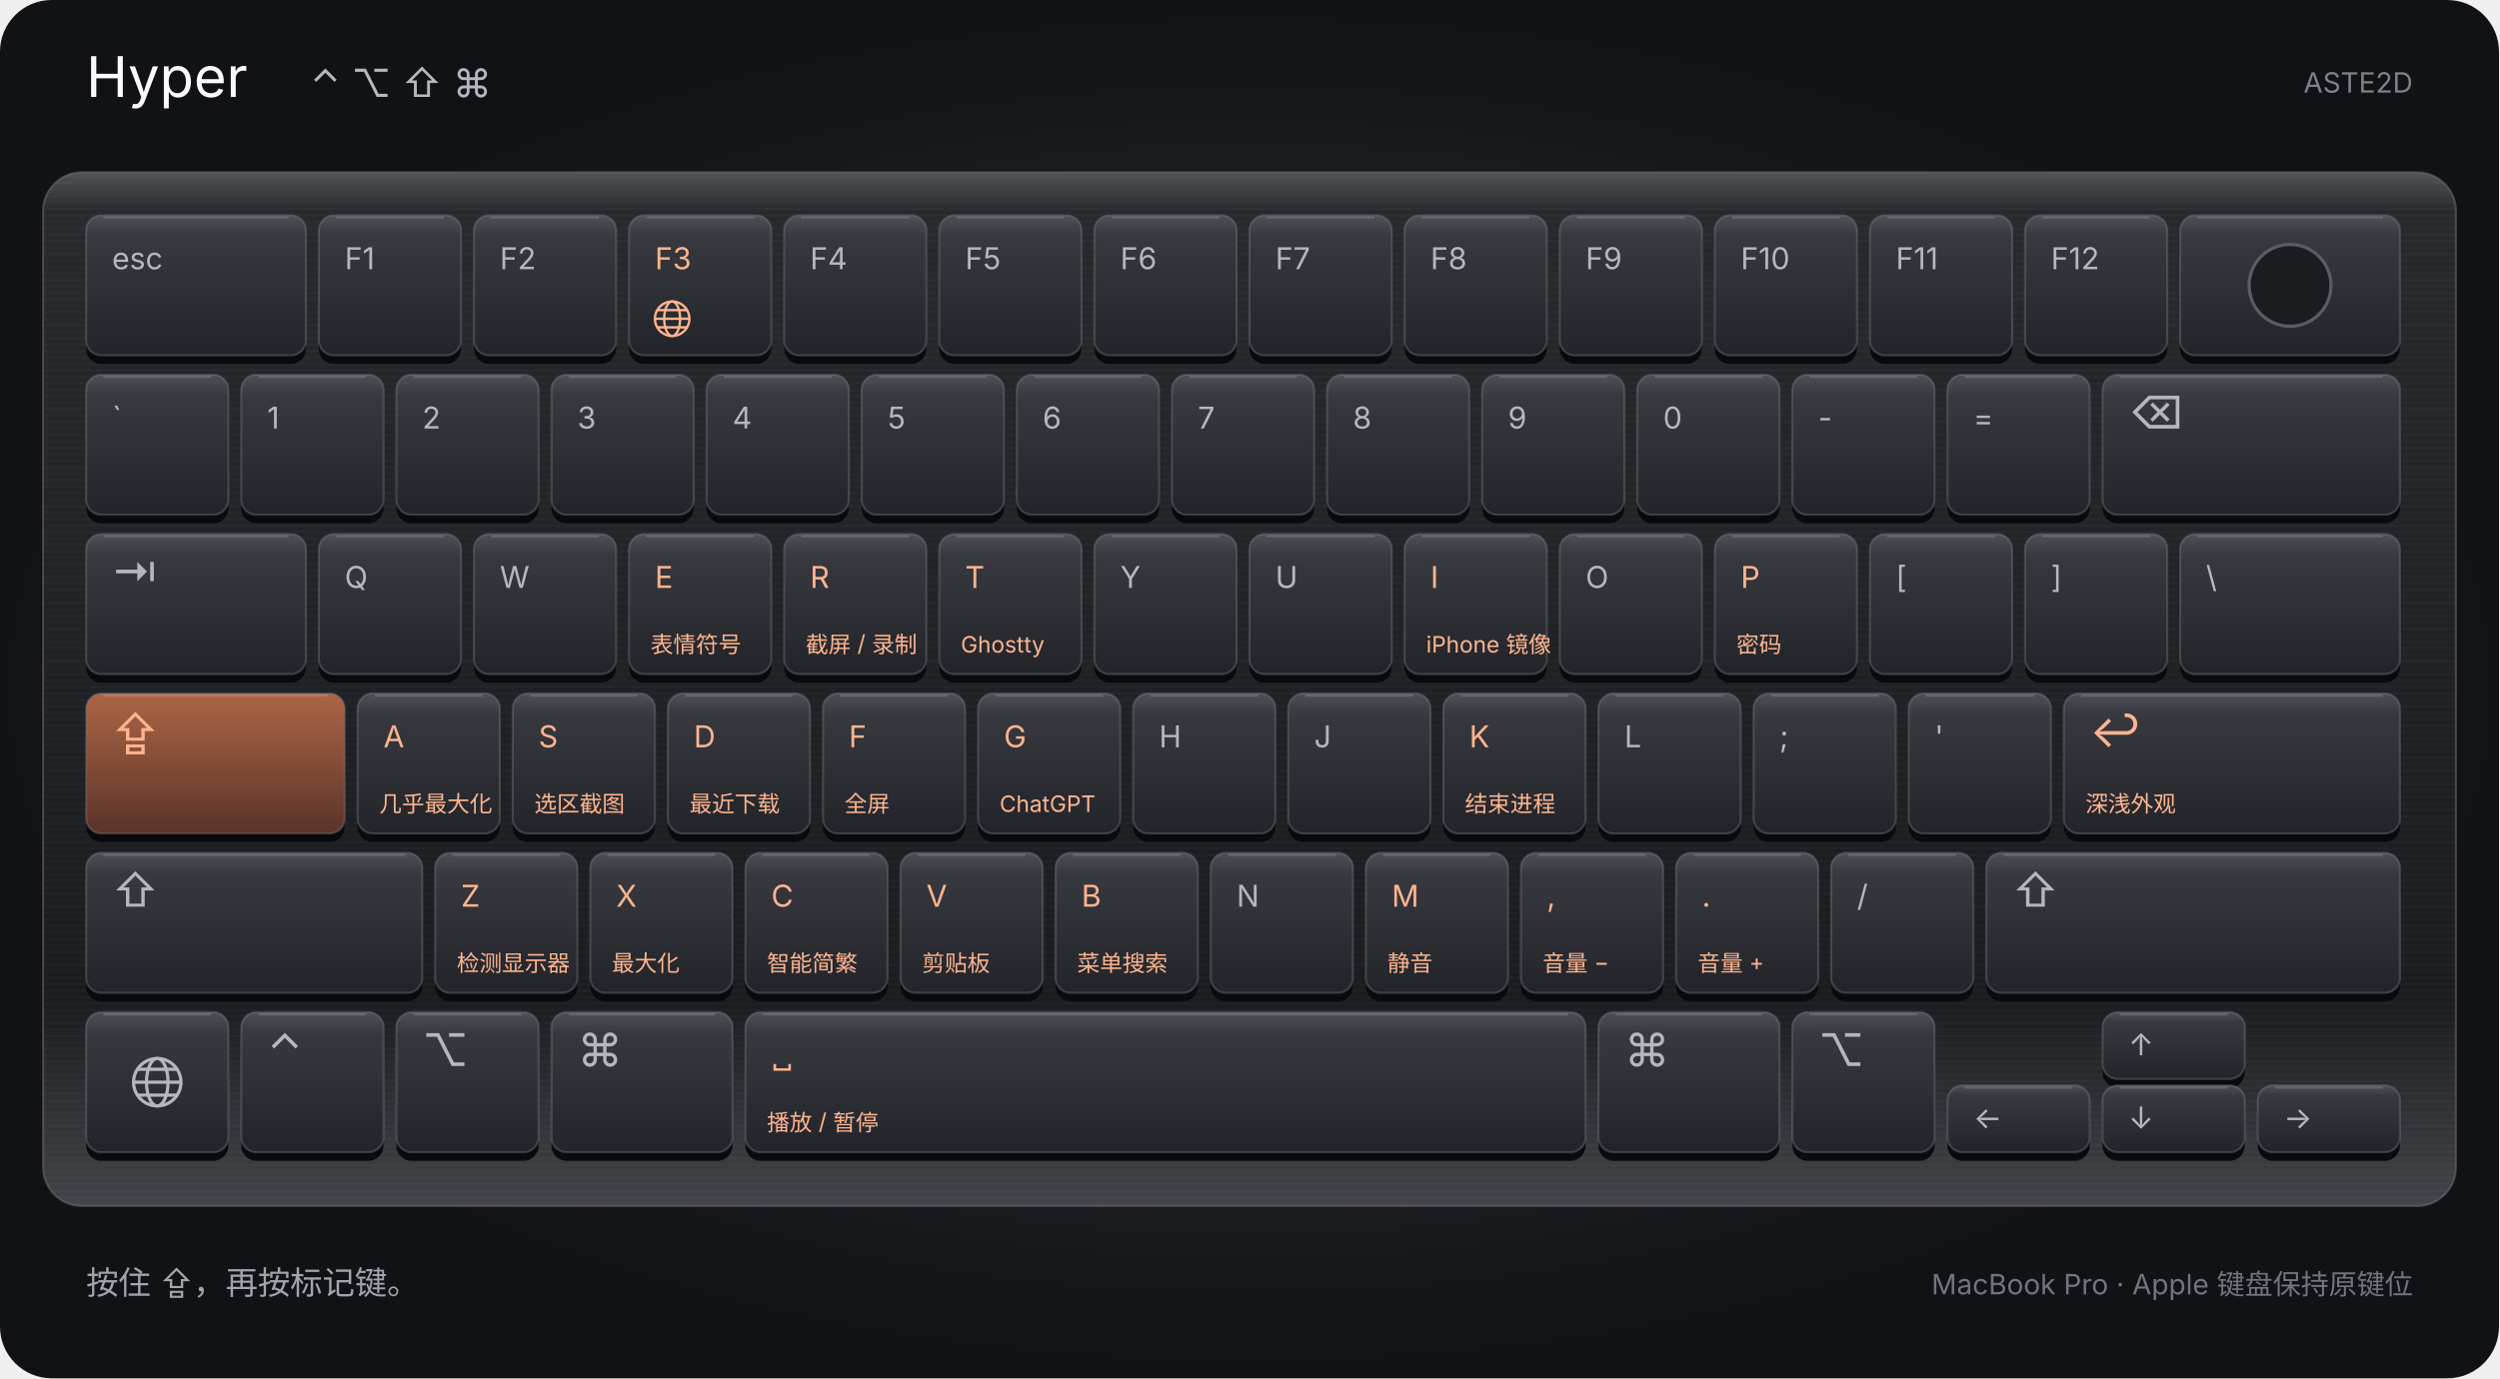
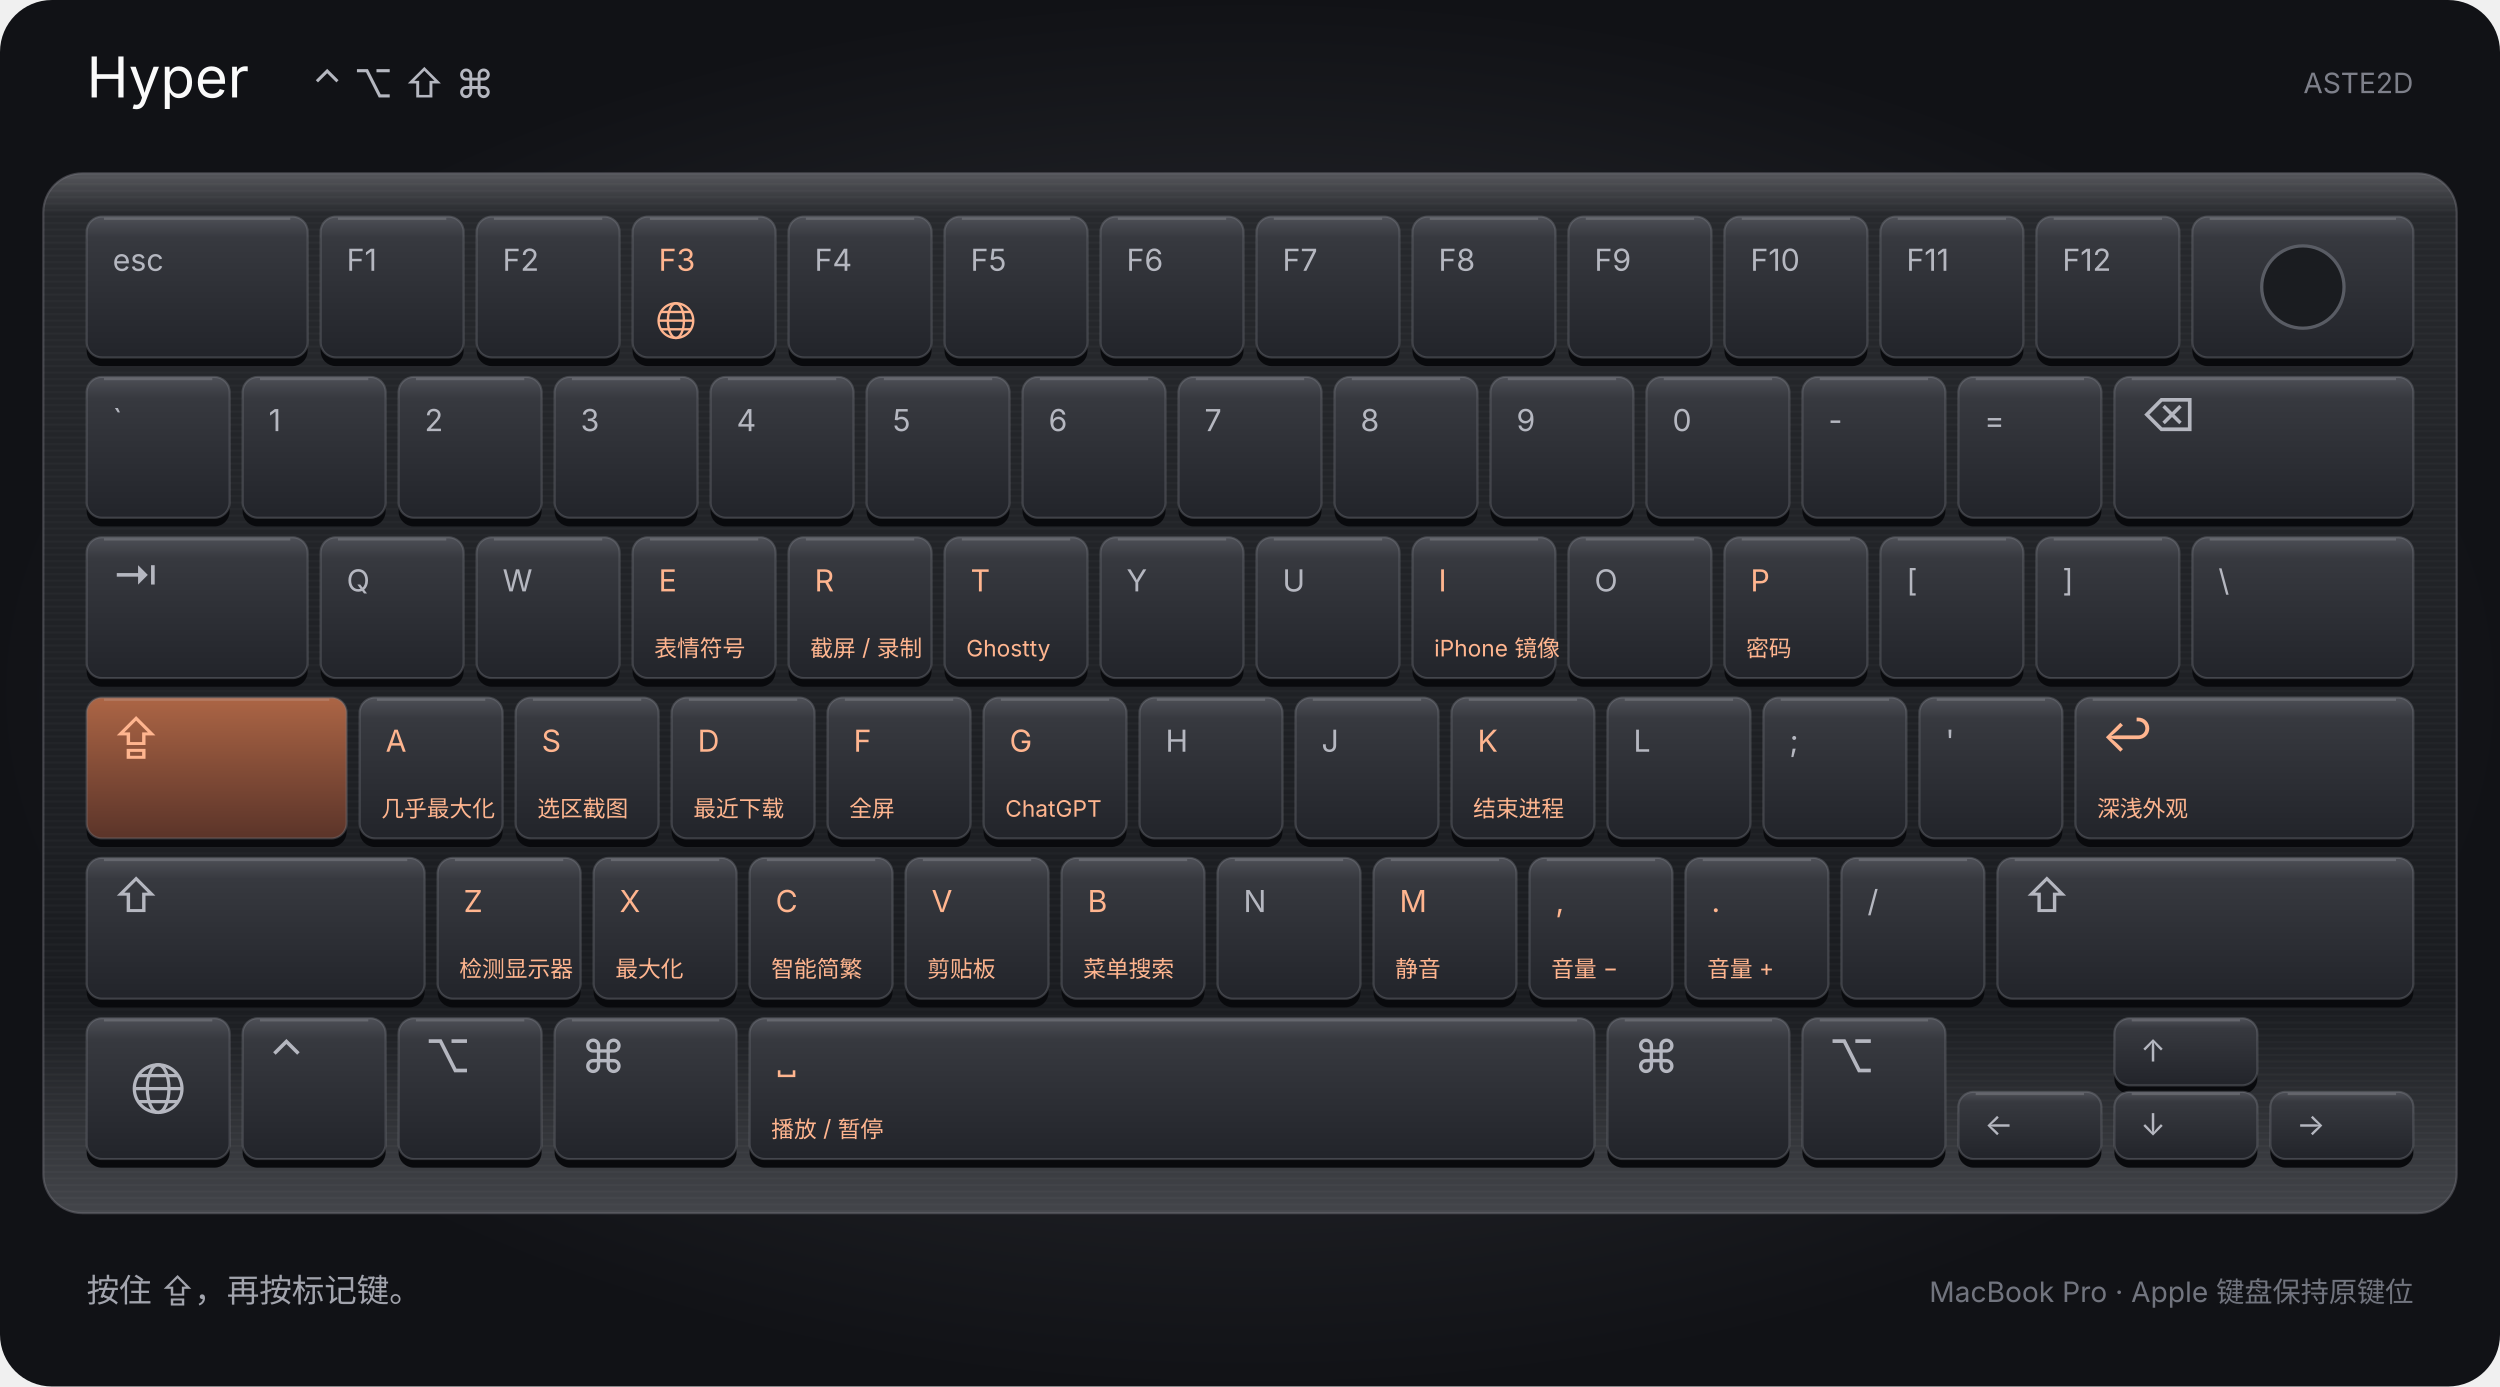
- <svg xmlns="http://www.w3.org/2000/svg" width="1160" height="640" viewBox="0 0 1160 640" role="img" aria-labelledby="title desc">
+ <svg xmlns="http://www.w3.org/2000/svg" width="1154" height="640" viewBox="0 0 1154 640" role="img" aria-labelledby="title desc">
  <defs>
    <linearGradient id="case" x2="0" y2="1">
      <stop stop-color="#55565b" />
      <stop offset=".04" stop-color="#27292d" />
      <stop offset=".8" stop-color="#1a1c20" />
      <stop offset="1" stop-color="#43454a" />
    </linearGradient>
    <linearGradient id="key" x2="0" y2="1">
      <stop stop-color="#4e5057" />
      <stop offset=".15" stop-color="#37393f" />
      <stop offset="1" stop-color="#22242a" />
    </linearGradient>
    <linearGradient id="cap" x2="0" y2="1">
      <stop stop-color="#ac6545" />
      <stop offset="1" stop-color="#5b3429" />
    </linearGradient>
    <radialGradient id="light">
      <stop stop-color="#36383e" />
      <stop offset="1" stop-color="#111216" />
    </radialGradient>
    <pattern id="grain" width="5" height="3" patternUnits="userSpaceOnUse">
      <path d="M0 1h5" stroke="#fff" stroke-opacity=".022" />
    </pattern>
  </defs>
-   <rect width="1160" height="640" rx="24" fill="url(#light)" />
+   <rect width="1154" height="640" rx="24" fill="url(#light)" />
  <text x="40" y="45" fill="#fafafa" font-family="-apple-system,BlinkMacSystemFont,Segoe UI,sans-serif" font-size="26" text-anchor="start">Hyper</text>
  <text x="144" y="45" fill="#b5b7c0" font-family="-apple-system,BlinkMacSystemFont,Segoe UI,sans-serif" font-size="18" text-anchor="start">⌃ ⌥ ⇧ ⌘</text>
-   <text x="1120" y="43" fill="#7e808a" font-family="-apple-system,BlinkMacSystemFont,Segoe UI,sans-serif" font-size="13" text-anchor="end">ASTE2D</text>
-   <rect x="20" y="80" width="1120" height="480" rx="18" fill="url(#case)" stroke="#707179" stroke-opacity=".5" />
-   <rect x="20" y="80" width="1120" height="480" rx="18" fill="url(#grain)" />
+   <text x="1114" y="43" fill="#7e808a" font-family="-apple-system,BlinkMacSystemFont,Segoe UI,sans-serif" font-size="13" text-anchor="end">ASTE2D</text>
+   <rect x="20" y="80" width="1114" height="480" rx="18" fill="url(#case)" stroke="#707179" stroke-opacity=".5" />
+   <rect x="20" y="80" width="1114" height="480" rx="18" fill="url(#grain)" />
  <g>
    <rect x="40" y="104" width="102.0" height="65" rx="7" fill="#090a0d" />
    <rect x="40" y="100" width="102.0" height="65" rx="7" fill="url(#key)" stroke="#7c7e86" stroke-opacity=".38" />
    <path d="M48 101H134.0" stroke="#e1e1e8" stroke-opacity=".18" />
    <text x="52" y="125" fill="#b5b7c0" font-family="-apple-system,BlinkMacSystemFont,Segoe UI,sans-serif" font-size="14" text-anchor="start">esc</text>
  </g>
  <g>
    <rect x="148.0" y="104" width="66" height="65" rx="7" fill="#090a0d" />
    <rect x="148.0" y="100" width="66" height="65" rx="7" fill="url(#key)" stroke="#7c7e86" stroke-opacity=".38" />
    <path d="M156.0 101H206.0" stroke="#e1e1e8" stroke-opacity=".18" />
    <text x="160.0" y="125" fill="#b5b7c0" font-family="-apple-system,BlinkMacSystemFont,Segoe UI,sans-serif" font-size="14" text-anchor="start">F1</text>
  </g>
  <g>
    <rect x="220.0" y="104" width="66" height="65" rx="7" fill="#090a0d" />
    <rect x="220.0" y="100" width="66" height="65" rx="7" fill="url(#key)" stroke="#7c7e86" stroke-opacity=".38" />
    <path d="M228.0 101H278.0" stroke="#e1e1e8" stroke-opacity=".18" />
    <text x="232.0" y="125" fill="#b5b7c0" font-family="-apple-system,BlinkMacSystemFont,Segoe UI,sans-serif" font-size="14" text-anchor="start">F2</text>
  </g>
  <g>
    <rect x="292.0" y="104" width="66" height="65" rx="7" fill="#090a0d" />
    <rect x="292.0" y="100" width="66" height="65" rx="7" fill="url(#key)" stroke="#7c7e86" stroke-opacity=".38" />
    <path d="M300.0 101H350.0" stroke="#e1e1e8" stroke-opacity=".18" />
    <text x="304.0" y="125" fill="#ffb58f" font-family="-apple-system,BlinkMacSystemFont,Segoe UI,sans-serif" font-size="14" text-anchor="start">F3</text>
    <g fill="none" stroke="#ffb58f" stroke-width="1.1">
      <circle cx="312.0" cy="148" r="8" />
      <ellipse cx="312.0" cy="148" rx="3.7" ry="8" />
      <path d="M304.0 148h16 M305.0 144h14 M305.0 152h14" />
    </g>
  </g>
  <g>
    <rect x="364.0" y="104" width="66" height="65" rx="7" fill="#090a0d" />
    <rect x="364.0" y="100" width="66" height="65" rx="7" fill="url(#key)" stroke="#7c7e86" stroke-opacity=".38" />
    <path d="M372.0 101H422.0" stroke="#e1e1e8" stroke-opacity=".18" />
    <text x="376.0" y="125" fill="#b5b7c0" font-family="-apple-system,BlinkMacSystemFont,Segoe UI,sans-serif" font-size="14" text-anchor="start">F4</text>
  </g>
  <g>
    <rect x="436.0" y="104" width="66" height="65" rx="7" fill="#090a0d" />
    <rect x="436.0" y="100" width="66" height="65" rx="7" fill="url(#key)" stroke="#7c7e86" stroke-opacity=".38" />
    <path d="M444.0 101H494.0" stroke="#e1e1e8" stroke-opacity=".18" />
    <text x="448.0" y="125" fill="#b5b7c0" font-family="-apple-system,BlinkMacSystemFont,Segoe UI,sans-serif" font-size="14" text-anchor="start">F5</text>
  </g>
  <g>
    <rect x="508.0" y="104" width="66" height="65" rx="7" fill="#090a0d" />
    <rect x="508.0" y="100" width="66" height="65" rx="7" fill="url(#key)" stroke="#7c7e86" stroke-opacity=".38" />
    <path d="M516.0 101H566.0" stroke="#e1e1e8" stroke-opacity=".18" />
    <text x="520.0" y="125" fill="#b5b7c0" font-family="-apple-system,BlinkMacSystemFont,Segoe UI,sans-serif" font-size="14" text-anchor="start">F6</text>
  </g>
  <g>
    <rect x="580.0" y="104" width="66" height="65" rx="7" fill="#090a0d" />
    <rect x="580.0" y="100" width="66" height="65" rx="7" fill="url(#key)" stroke="#7c7e86" stroke-opacity=".38" />
    <path d="M588.0 101H638.0" stroke="#e1e1e8" stroke-opacity=".18" />
    <text x="592.0" y="125" fill="#b5b7c0" font-family="-apple-system,BlinkMacSystemFont,Segoe UI,sans-serif" font-size="14" text-anchor="start">F7</text>
  </g>
  <g>
    <rect x="652.0" y="104" width="66" height="65" rx="7" fill="#090a0d" />
    <rect x="652.0" y="100" width="66" height="65" rx="7" fill="url(#key)" stroke="#7c7e86" stroke-opacity=".38" />
    <path d="M660.0 101H710.0" stroke="#e1e1e8" stroke-opacity=".18" />
    <text x="664.0" y="125" fill="#b5b7c0" font-family="-apple-system,BlinkMacSystemFont,Segoe UI,sans-serif" font-size="14" text-anchor="start">F8</text>
  </g>
  <g>
    <rect x="724.0" y="104" width="66" height="65" rx="7" fill="#090a0d" />
    <rect x="724.0" y="100" width="66" height="65" rx="7" fill="url(#key)" stroke="#7c7e86" stroke-opacity=".38" />
    <path d="M732.0 101H782.0" stroke="#e1e1e8" stroke-opacity=".18" />
    <text x="736.0" y="125" fill="#b5b7c0" font-family="-apple-system,BlinkMacSystemFont,Segoe UI,sans-serif" font-size="14" text-anchor="start">F9</text>
  </g>
  <g>
    <rect x="796.0" y="104" width="66" height="65" rx="7" fill="#090a0d" />
    <rect x="796.0" y="100" width="66" height="65" rx="7" fill="url(#key)" stroke="#7c7e86" stroke-opacity=".38" />
    <path d="M804.0 101H854.0" stroke="#e1e1e8" stroke-opacity=".18" />
    <text x="808.0" y="125" fill="#b5b7c0" font-family="-apple-system,BlinkMacSystemFont,Segoe UI,sans-serif" font-size="14" text-anchor="start">F10</text>
  </g>
  <g>
    <rect x="868.0" y="104" width="66" height="65" rx="7" fill="#090a0d" />
    <rect x="868.0" y="100" width="66" height="65" rx="7" fill="url(#key)" stroke="#7c7e86" stroke-opacity=".38" />
    <path d="M876.0 101H926.0" stroke="#e1e1e8" stroke-opacity=".18" />
    <text x="880.0" y="125" fill="#b5b7c0" font-family="-apple-system,BlinkMacSystemFont,Segoe UI,sans-serif" font-size="14" text-anchor="start">F11</text>
  </g>
  <g>
    <rect x="940.0" y="104" width="66" height="65" rx="7" fill="#090a0d" />
    <rect x="940.0" y="100" width="66" height="65" rx="7" fill="url(#key)" stroke="#7c7e86" stroke-opacity=".38" />
    <path d="M948.0 101H998.0" stroke="#e1e1e8" stroke-opacity=".18" />
    <text x="952.0" y="125" fill="#b5b7c0" font-family="-apple-system,BlinkMacSystemFont,Segoe UI,sans-serif" font-size="14" text-anchor="start">F12</text>
  </g>
  <g>
    <rect x="1012.0" y="104" width="102.0" height="65" rx="7" fill="#090a0d" />
    <rect x="1012.0" y="100" width="102.0" height="65" rx="7" fill="url(#key)" stroke="#7c7e86" stroke-opacity=".38" />
    <path d="M1020.0 101H1106.0" stroke="#e1e1e8" stroke-opacity=".18" />
    <circle cx="1063.0" cy="132.5" r="19" fill="#1a1c20" stroke="#595c64" stroke-width="1.5" />
  </g>
  <g>
    <rect x="40" y="178" width="66" height="65" rx="7" fill="#090a0d" />
    <rect x="40" y="174" width="66" height="65" rx="7" fill="url(#key)" stroke="#7c7e86" stroke-opacity=".38" />
    <path d="M48 175H98" stroke="#e1e1e8" stroke-opacity=".18" />
    <text x="52" y="199" fill="#b5b7c0" font-family="-apple-system,BlinkMacSystemFont,Segoe UI,sans-serif" font-size="14" text-anchor="start">`</text>
  </g>
  <g>
    <rect x="112" y="178" width="66" height="65" rx="7" fill="#090a0d" />
    <rect x="112" y="174" width="66" height="65" rx="7" fill="url(#key)" stroke="#7c7e86" stroke-opacity=".38" />
    <path d="M120 175H170" stroke="#e1e1e8" stroke-opacity=".18" />
    <text x="124" y="199" fill="#b5b7c0" font-family="-apple-system,BlinkMacSystemFont,Segoe UI,sans-serif" font-size="14" text-anchor="start">1</text>
  </g>
  <g>
    <rect x="184" y="178" width="66" height="65" rx="7" fill="#090a0d" />
    <rect x="184" y="174" width="66" height="65" rx="7" fill="url(#key)" stroke="#7c7e86" stroke-opacity=".38" />
    <path d="M192 175H242" stroke="#e1e1e8" stroke-opacity=".18" />
    <text x="196" y="199" fill="#b5b7c0" font-family="-apple-system,BlinkMacSystemFont,Segoe UI,sans-serif" font-size="14" text-anchor="start">2</text>
  </g>
  <g>
    <rect x="256" y="178" width="66" height="65" rx="7" fill="#090a0d" />
    <rect x="256" y="174" width="66" height="65" rx="7" fill="url(#key)" stroke="#7c7e86" stroke-opacity=".38" />
    <path d="M264 175H314" stroke="#e1e1e8" stroke-opacity=".18" />
    <text x="268" y="199" fill="#b5b7c0" font-family="-apple-system,BlinkMacSystemFont,Segoe UI,sans-serif" font-size="14" text-anchor="start">3</text>
  </g>
  <g>
    <rect x="328" y="178" width="66" height="65" rx="7" fill="#090a0d" />
    <rect x="328" y="174" width="66" height="65" rx="7" fill="url(#key)" stroke="#7c7e86" stroke-opacity=".38" />
    <path d="M336 175H386" stroke="#e1e1e8" stroke-opacity=".18" />
    <text x="340" y="199" fill="#b5b7c0" font-family="-apple-system,BlinkMacSystemFont,Segoe UI,sans-serif" font-size="14" text-anchor="start">4</text>
  </g>
  <g>
    <rect x="400" y="178" width="66" height="65" rx="7" fill="#090a0d" />
    <rect x="400" y="174" width="66" height="65" rx="7" fill="url(#key)" stroke="#7c7e86" stroke-opacity=".38" />
    <path d="M408 175H458" stroke="#e1e1e8" stroke-opacity=".18" />
    <text x="412" y="199" fill="#b5b7c0" font-family="-apple-system,BlinkMacSystemFont,Segoe UI,sans-serif" font-size="14" text-anchor="start">5</text>
  </g>
  <g>
    <rect x="472" y="178" width="66" height="65" rx="7" fill="#090a0d" />
    <rect x="472" y="174" width="66" height="65" rx="7" fill="url(#key)" stroke="#7c7e86" stroke-opacity=".38" />
    <path d="M480 175H530" stroke="#e1e1e8" stroke-opacity=".18" />
    <text x="484" y="199" fill="#b5b7c0" font-family="-apple-system,BlinkMacSystemFont,Segoe UI,sans-serif" font-size="14" text-anchor="start">6</text>
  </g>
  <g>
    <rect x="544" y="178" width="66" height="65" rx="7" fill="#090a0d" />
    <rect x="544" y="174" width="66" height="65" rx="7" fill="url(#key)" stroke="#7c7e86" stroke-opacity=".38" />
    <path d="M552 175H602" stroke="#e1e1e8" stroke-opacity=".18" />
    <text x="556" y="199" fill="#b5b7c0" font-family="-apple-system,BlinkMacSystemFont,Segoe UI,sans-serif" font-size="14" text-anchor="start">7</text>
  </g>
  <g>
    <rect x="616" y="178" width="66" height="65" rx="7" fill="#090a0d" />
    <rect x="616" y="174" width="66" height="65" rx="7" fill="url(#key)" stroke="#7c7e86" stroke-opacity=".38" />
    <path d="M624 175H674" stroke="#e1e1e8" stroke-opacity=".18" />
    <text x="628" y="199" fill="#b5b7c0" font-family="-apple-system,BlinkMacSystemFont,Segoe UI,sans-serif" font-size="14" text-anchor="start">8</text>
  </g>
  <g>
    <rect x="688" y="178" width="66" height="65" rx="7" fill="#090a0d" />
    <rect x="688" y="174" width="66" height="65" rx="7" fill="url(#key)" stroke="#7c7e86" stroke-opacity=".38" />
    <path d="M696 175H746" stroke="#e1e1e8" stroke-opacity=".18" />
    <text x="700" y="199" fill="#b5b7c0" font-family="-apple-system,BlinkMacSystemFont,Segoe UI,sans-serif" font-size="14" text-anchor="start">9</text>
  </g>
  <g>
    <rect x="760" y="178" width="66" height="65" rx="7" fill="#090a0d" />
    <rect x="760" y="174" width="66" height="65" rx="7" fill="url(#key)" stroke="#7c7e86" stroke-opacity=".38" />
    <path d="M768 175H818" stroke="#e1e1e8" stroke-opacity=".18" />
    <text x="772" y="199" fill="#b5b7c0" font-family="-apple-system,BlinkMacSystemFont,Segoe UI,sans-serif" font-size="14" text-anchor="start">0</text>
  </g>
  <g>
    <rect x="832" y="178" width="66" height="65" rx="7" fill="#090a0d" />
    <rect x="832" y="174" width="66" height="65" rx="7" fill="url(#key)" stroke="#7c7e86" stroke-opacity=".38" />
    <path d="M840 175H890" stroke="#e1e1e8" stroke-opacity=".18" />
    <text x="844" y="199" fill="#b5b7c0" font-family="-apple-system,BlinkMacSystemFont,Segoe UI,sans-serif" font-size="14" text-anchor="start">-</text>
  </g>
  <g>
    <rect x="904" y="178" width="66" height="65" rx="7" fill="#090a0d" />
    <rect x="904" y="174" width="66" height="65" rx="7" fill="url(#key)" stroke="#7c7e86" stroke-opacity=".38" />
    <path d="M912 175H962" stroke="#e1e1e8" stroke-opacity=".18" />
    <text x="916" y="199" fill="#b5b7c0" font-family="-apple-system,BlinkMacSystemFont,Segoe UI,sans-serif" font-size="14" text-anchor="start">=</text>
  </g>
  <g>
    <rect x="976" y="178" width="138" height="65" rx="7" fill="#090a0d" />
    <rect x="976" y="174" width="138" height="65" rx="7" fill="url(#key)" stroke="#7c7e86" stroke-opacity=".38" />
    <path d="M984 175H1106" stroke="#e1e1e8" stroke-opacity=".18" />
    <text x="988" y="199" fill="#b5b7c0" font-family="-apple-system,BlinkMacSystemFont,Segoe UI,sans-serif" font-size="21" text-anchor="start">⌫</text>
  </g>
  <g>
    <rect x="40" y="252" width="102.0" height="65" rx="7" fill="#090a0d" />
    <rect x="40" y="248" width="102.0" height="65" rx="7" fill="url(#key)" stroke="#7c7e86" stroke-opacity=".38" />
    <path d="M48 249H134.0" stroke="#e1e1e8" stroke-opacity=".18" />
    <text x="52" y="273" fill="#b5b7c0" font-family="-apple-system,BlinkMacSystemFont,Segoe UI,sans-serif" font-size="21" text-anchor="start">⇥</text>
  </g>
  <g>
    <rect x="148.0" y="252" width="66" height="65" rx="7" fill="#090a0d" />
    <rect x="148.0" y="248" width="66" height="65" rx="7" fill="url(#key)" stroke="#7c7e86" stroke-opacity=".38" />
    <path d="M156.0 249H206.0" stroke="#e1e1e8" stroke-opacity=".18" />
    <text x="160.0" y="273" fill="#b5b7c0" font-family="-apple-system,BlinkMacSystemFont,Segoe UI,sans-serif" font-size="14" text-anchor="start">Q</text>
  </g>
  <g>
    <rect x="220.0" y="252" width="66" height="65" rx="7" fill="#090a0d" />
    <rect x="220.0" y="248" width="66" height="65" rx="7" fill="url(#key)" stroke="#7c7e86" stroke-opacity=".38" />
    <path d="M228.0 249H278.0" stroke="#e1e1e8" stroke-opacity=".18" />
    <text x="232.0" y="273" fill="#b5b7c0" font-family="-apple-system,BlinkMacSystemFont,Segoe UI,sans-serif" font-size="14" text-anchor="start">W</text>
  </g>
  <g>
    <rect x="292.0" y="252" width="66" height="65" rx="7" fill="#090a0d" />
    <rect x="292.0" y="248" width="66" height="65" rx="7" fill="url(#key)" stroke="#7c7e86" stroke-opacity=".38" />
    <path d="M300.0 249H350.0" stroke="#e1e1e8" stroke-opacity=".18" />
    <text x="304.0" y="273" fill="#ffb58f" font-family="-apple-system,BlinkMacSystemFont,Segoe UI,sans-serif" font-size="14" text-anchor="start">E</text>
    <text x="302.0" y="303" fill="#ffb58f" font-family="-apple-system,BlinkMacSystemFont,Segoe UI,sans-serif" font-size="10.5" text-anchor="start">表情符号</text>
  </g>
  <g>
    <rect x="364.0" y="252" width="66" height="65" rx="7" fill="#090a0d" />
    <rect x="364.0" y="248" width="66" height="65" rx="7" fill="url(#key)" stroke="#7c7e86" stroke-opacity=".38" />
    <path d="M372.0 249H422.0" stroke="#e1e1e8" stroke-opacity=".18" />
    <text x="376.0" y="273" fill="#ffb58f" font-family="-apple-system,BlinkMacSystemFont,Segoe UI,sans-serif" font-size="14" text-anchor="start">R</text>
    <text x="374.0" y="303" fill="#ffb58f" font-family="-apple-system,BlinkMacSystemFont,Segoe UI,sans-serif" font-size="10.5" text-anchor="start">截屏 / 录制</text>
  </g>
  <g>
    <rect x="436.0" y="252" width="66" height="65" rx="7" fill="#090a0d" />
    <rect x="436.0" y="248" width="66" height="65" rx="7" fill="url(#key)" stroke="#7c7e86" stroke-opacity=".38" />
    <path d="M444.0 249H494.0" stroke="#e1e1e8" stroke-opacity=".18" />
    <text x="448.0" y="273" fill="#ffb58f" font-family="-apple-system,BlinkMacSystemFont,Segoe UI,sans-serif" font-size="14" text-anchor="start">T</text>
    <text x="446.0" y="303" fill="#ffb58f" font-family="-apple-system,BlinkMacSystemFont,Segoe UI,sans-serif" font-size="10.5" text-anchor="start">Ghostty</text>
  </g>
  <g>
    <rect x="508.0" y="252" width="66" height="65" rx="7" fill="#090a0d" />
    <rect x="508.0" y="248" width="66" height="65" rx="7" fill="url(#key)" stroke="#7c7e86" stroke-opacity=".38" />
    <path d="M516.0 249H566.0" stroke="#e1e1e8" stroke-opacity=".18" />
    <text x="520.0" y="273" fill="#b5b7c0" font-family="-apple-system,BlinkMacSystemFont,Segoe UI,sans-serif" font-size="14" text-anchor="start">Y</text>
  </g>
  <g>
    <rect x="580.0" y="252" width="66" height="65" rx="7" fill="#090a0d" />
    <rect x="580.0" y="248" width="66" height="65" rx="7" fill="url(#key)" stroke="#7c7e86" stroke-opacity=".38" />
    <path d="M588.0 249H638.0" stroke="#e1e1e8" stroke-opacity=".18" />
    <text x="592.0" y="273" fill="#b5b7c0" font-family="-apple-system,BlinkMacSystemFont,Segoe UI,sans-serif" font-size="14" text-anchor="start">U</text>
  </g>
  <g>
    <rect x="652.0" y="252" width="66" height="65" rx="7" fill="#090a0d" />
    <rect x="652.0" y="248" width="66" height="65" rx="7" fill="url(#key)" stroke="#7c7e86" stroke-opacity=".38" />
    <path d="M660.0 249H710.0" stroke="#e1e1e8" stroke-opacity=".18" />
    <text x="664.0" y="273" fill="#ffb58f" font-family="-apple-system,BlinkMacSystemFont,Segoe UI,sans-serif" font-size="14" text-anchor="start">I</text>
    <text x="662.0" y="303" fill="#ffb58f" font-family="-apple-system,BlinkMacSystemFont,Segoe UI,sans-serif" font-size="10.5" text-anchor="start">iPhone 镜像</text>
  </g>
  <g>
    <rect x="724.0" y="252" width="66" height="65" rx="7" fill="#090a0d" />
    <rect x="724.0" y="248" width="66" height="65" rx="7" fill="url(#key)" stroke="#7c7e86" stroke-opacity=".38" />
    <path d="M732.0 249H782.0" stroke="#e1e1e8" stroke-opacity=".18" />
    <text x="736.0" y="273" fill="#b5b7c0" font-family="-apple-system,BlinkMacSystemFont,Segoe UI,sans-serif" font-size="14" text-anchor="start">O</text>
  </g>
  <g>
    <rect x="796.0" y="252" width="66" height="65" rx="7" fill="#090a0d" />
    <rect x="796.0" y="248" width="66" height="65" rx="7" fill="url(#key)" stroke="#7c7e86" stroke-opacity=".38" />
    <path d="M804.0 249H854.0" stroke="#e1e1e8" stroke-opacity=".18" />
    <text x="808.0" y="273" fill="#ffb58f" font-family="-apple-system,BlinkMacSystemFont,Segoe UI,sans-serif" font-size="14" text-anchor="start">P</text>
    <text x="806.0" y="303" fill="#ffb58f" font-family="-apple-system,BlinkMacSystemFont,Segoe UI,sans-serif" font-size="10.5" text-anchor="start">密码</text>
  </g>
  <g>
    <rect x="868.0" y="252" width="66" height="65" rx="7" fill="#090a0d" />
    <rect x="868.0" y="248" width="66" height="65" rx="7" fill="url(#key)" stroke="#7c7e86" stroke-opacity=".38" />
    <path d="M876.0 249H926.0" stroke="#e1e1e8" stroke-opacity=".18" />
    <text x="880.0" y="273" fill="#b5b7c0" font-family="-apple-system,BlinkMacSystemFont,Segoe UI,sans-serif" font-size="14" text-anchor="start">[</text>
  </g>
  <g>
    <rect x="940.0" y="252" width="66" height="65" rx="7" fill="#090a0d" />
    <rect x="940.0" y="248" width="66" height="65" rx="7" fill="url(#key)" stroke="#7c7e86" stroke-opacity=".38" />
    <path d="M948.0 249H998.0" stroke="#e1e1e8" stroke-opacity=".18" />
    <text x="952.0" y="273" fill="#b5b7c0" font-family="-apple-system,BlinkMacSystemFont,Segoe UI,sans-serif" font-size="14" text-anchor="start">]</text>
  </g>
  <g>
    <rect x="1012.0" y="252" width="102.0" height="65" rx="7" fill="#090a0d" />
    <rect x="1012.0" y="248" width="102.0" height="65" rx="7" fill="url(#key)" stroke="#7c7e86" stroke-opacity=".38" />
    <path d="M1020.0 249H1106.0" stroke="#e1e1e8" stroke-opacity=".18" />
    <text x="1024.0" y="273" fill="#b5b7c0" font-family="-apple-system,BlinkMacSystemFont,Segoe UI,sans-serif" font-size="14" text-anchor="start">\</text>
  </g>
  <g>
    <rect x="40" y="326" width="120.0" height="65" rx="7" fill="#090a0d" />
    <rect x="40" y="322" width="120.0" height="65" rx="7" fill="url(#cap)" stroke="#7c7e86" stroke-opacity=".38" />
    <path d="M48 323H152.0" stroke="#e1e1e8" stroke-opacity=".18" />
    <text x="52" y="347" fill="#ffb58f" font-family="-apple-system,BlinkMacSystemFont,Segoe UI,sans-serif" font-size="21" text-anchor="start">⇪</text>
  </g>
  <g>
    <rect x="166.0" y="326" width="66" height="65" rx="7" fill="#090a0d" />
    <rect x="166.0" y="322" width="66" height="65" rx="7" fill="url(#key)" stroke="#7c7e86" stroke-opacity=".38" />
    <path d="M174.0 323H224.0" stroke="#e1e1e8" stroke-opacity=".18" />
    <text x="178.0" y="347" fill="#ffb58f" font-family="-apple-system,BlinkMacSystemFont,Segoe UI,sans-serif" font-size="14" text-anchor="start">A</text>
    <text x="176.0" y="377" fill="#ffb58f" font-family="-apple-system,BlinkMacSystemFont,Segoe UI,sans-serif" font-size="10.5" text-anchor="start">几乎最大化</text>
  </g>
  <g>
    <rect x="238.0" y="326" width="66" height="65" rx="7" fill="#090a0d" />
    <rect x="238.0" y="322" width="66" height="65" rx="7" fill="url(#key)" stroke="#7c7e86" stroke-opacity=".38" />
    <path d="M246.0 323H296.0" stroke="#e1e1e8" stroke-opacity=".18" />
    <text x="250.0" y="347" fill="#ffb58f" font-family="-apple-system,BlinkMacSystemFont,Segoe UI,sans-serif" font-size="14" text-anchor="start">S</text>
    <text x="248.0" y="377" fill="#ffb58f" font-family="-apple-system,BlinkMacSystemFont,Segoe UI,sans-serif" font-size="10.5" text-anchor="start">选区截图</text>
  </g>
  <g>
    <rect x="310.0" y="326" width="66" height="65" rx="7" fill="#090a0d" />
    <rect x="310.0" y="322" width="66" height="65" rx="7" fill="url(#key)" stroke="#7c7e86" stroke-opacity=".38" />
    <path d="M318.0 323H368.0" stroke="#e1e1e8" stroke-opacity=".18" />
    <text x="322.0" y="347" fill="#ffb58f" font-family="-apple-system,BlinkMacSystemFont,Segoe UI,sans-serif" font-size="14" text-anchor="start">D</text>
    <text x="320.0" y="377" fill="#ffb58f" font-family="-apple-system,BlinkMacSystemFont,Segoe UI,sans-serif" font-size="10.5" text-anchor="start">最近下载</text>
  </g>
  <g>
    <rect x="382.0" y="326" width="66" height="65" rx="7" fill="#090a0d" />
    <rect x="382.0" y="322" width="66" height="65" rx="7" fill="url(#key)" stroke="#7c7e86" stroke-opacity=".38" />
    <path d="M390.0 323H440.0" stroke="#e1e1e8" stroke-opacity=".18" />
    <text x="394.0" y="347" fill="#ffb58f" font-family="-apple-system,BlinkMacSystemFont,Segoe UI,sans-serif" font-size="14" text-anchor="start">F</text>
    <text x="392.0" y="377" fill="#ffb58f" font-family="-apple-system,BlinkMacSystemFont,Segoe UI,sans-serif" font-size="10.5" text-anchor="start">全屏</text>
  </g>
  <g>
    <rect x="454.0" y="326" width="66" height="65" rx="7" fill="#090a0d" />
    <rect x="454.0" y="322" width="66" height="65" rx="7" fill="url(#key)" stroke="#7c7e86" stroke-opacity=".38" />
    <path d="M462.0 323H512.0" stroke="#e1e1e8" stroke-opacity=".18" />
    <text x="466.0" y="347" fill="#ffb58f" font-family="-apple-system,BlinkMacSystemFont,Segoe UI,sans-serif" font-size="14" text-anchor="start">G</text>
    <text x="464.0" y="377" fill="#ffb58f" font-family="-apple-system,BlinkMacSystemFont,Segoe UI,sans-serif" font-size="10.5" text-anchor="start">ChatGPT</text>
  </g>
  <g>
    <rect x="526.0" y="326" width="66" height="65" rx="7" fill="#090a0d" />
    <rect x="526.0" y="322" width="66" height="65" rx="7" fill="url(#key)" stroke="#7c7e86" stroke-opacity=".38" />
    <path d="M534.0 323H584.0" stroke="#e1e1e8" stroke-opacity=".18" />
    <text x="538.0" y="347" fill="#b5b7c0" font-family="-apple-system,BlinkMacSystemFont,Segoe UI,sans-serif" font-size="14" text-anchor="start">H</text>
  </g>
  <g>
    <rect x="598.0" y="326" width="66" height="65" rx="7" fill="#090a0d" />
    <rect x="598.0" y="322" width="66" height="65" rx="7" fill="url(#key)" stroke="#7c7e86" stroke-opacity=".38" />
    <path d="M606.0 323H656.0" stroke="#e1e1e8" stroke-opacity=".18" />
    <text x="610.0" y="347" fill="#b5b7c0" font-family="-apple-system,BlinkMacSystemFont,Segoe UI,sans-serif" font-size="14" text-anchor="start">J</text>
  </g>
  <g>
    <rect x="670.0" y="326" width="66" height="65" rx="7" fill="#090a0d" />
    <rect x="670.0" y="322" width="66" height="65" rx="7" fill="url(#key)" stroke="#7c7e86" stroke-opacity=".38" />
    <path d="M678.0 323H728.0" stroke="#e1e1e8" stroke-opacity=".18" />
    <text x="682.0" y="347" fill="#ffb58f" font-family="-apple-system,BlinkMacSystemFont,Segoe UI,sans-serif" font-size="14" text-anchor="start">K</text>
    <text x="680.0" y="377" fill="#ffb58f" font-family="-apple-system,BlinkMacSystemFont,Segoe UI,sans-serif" font-size="10.5" text-anchor="start">结束进程</text>
  </g>
  <g>
    <rect x="742.0" y="326" width="66" height="65" rx="7" fill="#090a0d" />
    <rect x="742.0" y="322" width="66" height="65" rx="7" fill="url(#key)" stroke="#7c7e86" stroke-opacity=".38" />
    <path d="M750.0 323H800.0" stroke="#e1e1e8" stroke-opacity=".18" />
    <text x="754.0" y="347" fill="#b5b7c0" font-family="-apple-system,BlinkMacSystemFont,Segoe UI,sans-serif" font-size="14" text-anchor="start">L</text>
  </g>
  <g>
    <rect x="814.0" y="326" width="66" height="65" rx="7" fill="#090a0d" />
    <rect x="814.0" y="322" width="66" height="65" rx="7" fill="url(#key)" stroke="#7c7e86" stroke-opacity=".38" />
    <path d="M822.0 323H872.0" stroke="#e1e1e8" stroke-opacity=".18" />
    <text x="826.0" y="347" fill="#b5b7c0" font-family="-apple-system,BlinkMacSystemFont,Segoe UI,sans-serif" font-size="14" text-anchor="start">;</text>
  </g>
  <g>
    <rect x="886.0" y="326" width="66" height="65" rx="7" fill="#090a0d" />
    <rect x="886.0" y="322" width="66" height="65" rx="7" fill="url(#key)" stroke="#7c7e86" stroke-opacity=".38" />
    <path d="M894.0 323H944.0" stroke="#e1e1e8" stroke-opacity=".18" />
    <text x="898.0" y="347" fill="#b5b7c0" font-family="-apple-system,BlinkMacSystemFont,Segoe UI,sans-serif" font-size="14" text-anchor="start">'</text>
  </g>
  <g>
    <rect x="958.0" y="326" width="156.0" height="65" rx="7" fill="#090a0d" />
    <rect x="958.0" y="322" width="156.0" height="65" rx="7" fill="url(#key)" stroke="#7c7e86" stroke-opacity=".38" />
    <path d="M966.0 323H1106.0" stroke="#e1e1e8" stroke-opacity=".18" />
    <text x="970.0" y="347" fill="#ffb58f" font-family="-apple-system,BlinkMacSystemFont,Segoe UI,sans-serif" font-size="21" text-anchor="start">↩</text>
    <text x="968.0" y="377" fill="#ffb58f" font-family="-apple-system,BlinkMacSystemFont,Segoe UI,sans-serif" font-size="10.5" text-anchor="start">深浅外观</text>
  </g>
  <g>
    <rect x="40" y="400" width="156.0" height="65" rx="7" fill="#090a0d" />
    <rect x="40" y="396" width="156.0" height="65" rx="7" fill="url(#key)" stroke="#7c7e86" stroke-opacity=".38" />
    <path d="M48 397H188.0" stroke="#e1e1e8" stroke-opacity=".18" />
    <text x="52" y="421" fill="#b5b7c0" font-family="-apple-system,BlinkMacSystemFont,Segoe UI,sans-serif" font-size="21" text-anchor="start">⇧</text>
  </g>
  <g>
    <rect x="202.0" y="400" width="66" height="65" rx="7" fill="#090a0d" />
    <rect x="202.0" y="396" width="66" height="65" rx="7" fill="url(#key)" stroke="#7c7e86" stroke-opacity=".38" />
    <path d="M210.0 397H260.0" stroke="#e1e1e8" stroke-opacity=".18" />
    <text x="214.0" y="421" fill="#ffb58f" font-family="-apple-system,BlinkMacSystemFont,Segoe UI,sans-serif" font-size="14" text-anchor="start">Z</text>
    <text x="212.0" y="451" fill="#ffb58f" font-family="-apple-system,BlinkMacSystemFont,Segoe UI,sans-serif" font-size="10.5" text-anchor="start">检测显示器</text>
  </g>
  <g>
    <rect x="274.0" y="400" width="66" height="65" rx="7" fill="#090a0d" />
    <rect x="274.0" y="396" width="66" height="65" rx="7" fill="url(#key)" stroke="#7c7e86" stroke-opacity=".38" />
    <path d="M282.0 397H332.0" stroke="#e1e1e8" stroke-opacity=".18" />
    <text x="286.0" y="421" fill="#ffb58f" font-family="-apple-system,BlinkMacSystemFont,Segoe UI,sans-serif" font-size="14" text-anchor="start">X</text>
    <text x="284.0" y="451" fill="#ffb58f" font-family="-apple-system,BlinkMacSystemFont,Segoe UI,sans-serif" font-size="10.5" text-anchor="start">最大化</text>
  </g>
  <g>
    <rect x="346.0" y="400" width="66" height="65" rx="7" fill="#090a0d" />
    <rect x="346.0" y="396" width="66" height="65" rx="7" fill="url(#key)" stroke="#7c7e86" stroke-opacity=".38" />
    <path d="M354.0 397H404.0" stroke="#e1e1e8" stroke-opacity=".18" />
    <text x="358.0" y="421" fill="#ffb58f" font-family="-apple-system,BlinkMacSystemFont,Segoe UI,sans-serif" font-size="14" text-anchor="start">C</text>
    <text x="356.0" y="451" fill="#ffb58f" font-family="-apple-system,BlinkMacSystemFont,Segoe UI,sans-serif" font-size="10.5" text-anchor="start">智能简繁</text>
  </g>
  <g>
    <rect x="418.0" y="400" width="66" height="65" rx="7" fill="#090a0d" />
    <rect x="418.0" y="396" width="66" height="65" rx="7" fill="url(#key)" stroke="#7c7e86" stroke-opacity=".38" />
    <path d="M426.0 397H476.0" stroke="#e1e1e8" stroke-opacity=".18" />
    <text x="430.0" y="421" fill="#ffb58f" font-family="-apple-system,BlinkMacSystemFont,Segoe UI,sans-serif" font-size="14" text-anchor="start">V</text>
    <text x="428.0" y="451" fill="#ffb58f" font-family="-apple-system,BlinkMacSystemFont,Segoe UI,sans-serif" font-size="10.5" text-anchor="start">剪贴板</text>
  </g>
  <g>
    <rect x="490.0" y="400" width="66" height="65" rx="7" fill="#090a0d" />
    <rect x="490.0" y="396" width="66" height="65" rx="7" fill="url(#key)" stroke="#7c7e86" stroke-opacity=".38" />
    <path d="M498.0 397H548.0" stroke="#e1e1e8" stroke-opacity=".18" />
    <text x="502.0" y="421" fill="#ffb58f" font-family="-apple-system,BlinkMacSystemFont,Segoe UI,sans-serif" font-size="14" text-anchor="start">B</text>
    <text x="500.0" y="451" fill="#ffb58f" font-family="-apple-system,BlinkMacSystemFont,Segoe UI,sans-serif" font-size="10.5" text-anchor="start">菜单搜索</text>
  </g>
  <g>
    <rect x="562.0" y="400" width="66" height="65" rx="7" fill="#090a0d" />
    <rect x="562.0" y="396" width="66" height="65" rx="7" fill="url(#key)" stroke="#7c7e86" stroke-opacity=".38" />
    <path d="M570.0 397H620.0" stroke="#e1e1e8" stroke-opacity=".18" />
    <text x="574.0" y="421" fill="#b5b7c0" font-family="-apple-system,BlinkMacSystemFont,Segoe UI,sans-serif" font-size="14" text-anchor="start">N</text>
  </g>
  <g>
    <rect x="634.0" y="400" width="66" height="65" rx="7" fill="#090a0d" />
    <rect x="634.0" y="396" width="66" height="65" rx="7" fill="url(#key)" stroke="#7c7e86" stroke-opacity=".38" />
    <path d="M642.0 397H692.0" stroke="#e1e1e8" stroke-opacity=".18" />
    <text x="646.0" y="421" fill="#ffb58f" font-family="-apple-system,BlinkMacSystemFont,Segoe UI,sans-serif" font-size="14" text-anchor="start">M</text>
    <text x="644.0" y="451" fill="#ffb58f" font-family="-apple-system,BlinkMacSystemFont,Segoe UI,sans-serif" font-size="10.5" text-anchor="start">静音</text>
  </g>
  <g>
    <rect x="706.0" y="400" width="66" height="65" rx="7" fill="#090a0d" />
    <rect x="706.0" y="396" width="66" height="65" rx="7" fill="url(#key)" stroke="#7c7e86" stroke-opacity=".38" />
    <path d="M714.0 397H764.0" stroke="#e1e1e8" stroke-opacity=".18" />
    <text x="718.0" y="421" fill="#ffb58f" font-family="-apple-system,BlinkMacSystemFont,Segoe UI,sans-serif" font-size="14" text-anchor="start">,</text>
    <text x="716.0" y="451" fill="#ffb58f" font-family="-apple-system,BlinkMacSystemFont,Segoe UI,sans-serif" font-size="10.5" text-anchor="start">音量 −</text>
  </g>
  <g>
    <rect x="778.0" y="400" width="66" height="65" rx="7" fill="#090a0d" />
    <rect x="778.0" y="396" width="66" height="65" rx="7" fill="url(#key)" stroke="#7c7e86" stroke-opacity=".38" />
    <path d="M786.0 397H836.0" stroke="#e1e1e8" stroke-opacity=".18" />
    <text x="790.0" y="421" fill="#ffb58f" font-family="-apple-system,BlinkMacSystemFont,Segoe UI,sans-serif" font-size="14" text-anchor="start">.</text>
    <text x="788.0" y="451" fill="#ffb58f" font-family="-apple-system,BlinkMacSystemFont,Segoe UI,sans-serif" font-size="10.5" text-anchor="start">音量 +</text>
  </g>
  <g>
    <rect x="850.0" y="400" width="66" height="65" rx="7" fill="#090a0d" />
    <rect x="850.0" y="396" width="66" height="65" rx="7" fill="url(#key)" stroke="#7c7e86" stroke-opacity=".38" />
    <path d="M858.0 397H908.0" stroke="#e1e1e8" stroke-opacity=".18" />
    <text x="862.0" y="421" fill="#b5b7c0" font-family="-apple-system,BlinkMacSystemFont,Segoe UI,sans-serif" font-size="14" text-anchor="start">/</text>
  </g>
  <g>
    <rect x="922.0" y="400" width="192.0" height="65" rx="7" fill="#090a0d" />
    <rect x="922.0" y="396" width="192.0" height="65" rx="7" fill="url(#key)" stroke="#7c7e86" stroke-opacity=".38" />
    <path d="M930.0 397H1106.0" stroke="#e1e1e8" stroke-opacity=".18" />
    <text x="934.0" y="421" fill="#b5b7c0" font-family="-apple-system,BlinkMacSystemFont,Segoe UI,sans-serif" font-size="21" text-anchor="start">⇧</text>
  </g>
  <g>
    <rect x="40" y="474" width="66" height="65" rx="7" fill="#090a0d" />
    <rect x="40" y="470" width="66" height="65" rx="7" fill="url(#key)" stroke="#7c7e86" stroke-opacity=".38" />
    <path d="M48 471H98" stroke="#e1e1e8" stroke-opacity=".18" />
    <g fill="none" stroke="#b5b7c0" stroke-width="1.5">
      <circle cx="73.0" cy="502.5" r="11" />
      <ellipse cx="73.0" cy="502.5" rx="5" ry="11" />
      <path d="M62.0 502.5h22 M64.0 496.5h18 M64.0 508.5h18" />
    </g>
  </g>
  <g>
    <rect x="112" y="474" width="66" height="65" rx="7" fill="#090a0d" />
    <rect x="112" y="470" width="66" height="65" rx="7" fill="url(#key)" stroke="#7c7e86" stroke-opacity=".38" />
    <path d="M120 471H170" stroke="#e1e1e8" stroke-opacity=".18" />
    <text x="124" y="495" fill="#b5b7c0" font-family="-apple-system,BlinkMacSystemFont,Segoe UI,sans-serif" font-size="21" text-anchor="start">⌃</text>
  </g>
  <g>
    <rect x="184" y="474" width="66" height="65" rx="7" fill="#090a0d" />
    <rect x="184" y="470" width="66" height="65" rx="7" fill="url(#key)" stroke="#7c7e86" stroke-opacity=".38" />
    <path d="M192 471H242" stroke="#e1e1e8" stroke-opacity=".18" />
    <text x="196" y="495" fill="#b5b7c0" font-family="-apple-system,BlinkMacSystemFont,Segoe UI,sans-serif" font-size="21" text-anchor="start">⌥</text>
  </g>
  <g>
    <rect x="256" y="474" width="84.0" height="65" rx="7" fill="#090a0d" />
    <rect x="256" y="470" width="84.0" height="65" rx="7" fill="url(#key)" stroke="#7c7e86" stroke-opacity=".38" />
    <path d="M264 471H332.0" stroke="#e1e1e8" stroke-opacity=".18" />
    <text x="268" y="495" fill="#b5b7c0" font-family="-apple-system,BlinkMacSystemFont,Segoe UI,sans-serif" font-size="21" text-anchor="start">⌘</text>
  </g>
  <g>
    <rect x="346.0" y="474" width="390.0" height="65" rx="7" fill="#090a0d" />
    <rect x="346.0" y="470" width="390.0" height="65" rx="7" fill="url(#key)" stroke="#7c7e86" stroke-opacity=".38" />
    <path d="M354.0 471H728.0" stroke="#e1e1e8" stroke-opacity=".18" />
    <text x="358.0" y="495" fill="#ffb58f" font-family="-apple-system,BlinkMacSystemFont,Segoe UI,sans-serif" font-size="14" text-anchor="start">␣</text>
    <text x="356.0" y="525" fill="#ffb58f" font-family="-apple-system,BlinkMacSystemFont,Segoe UI,sans-serif" font-size="10.5" text-anchor="start">播放 / 暂停</text>
  </g>
  <g>
    <rect x="742.0" y="474" width="84.0" height="65" rx="7" fill="#090a0d" />
    <rect x="742.0" y="470" width="84.0" height="65" rx="7" fill="url(#key)" stroke="#7c7e86" stroke-opacity=".38" />
    <path d="M750.0 471H818.0" stroke="#e1e1e8" stroke-opacity=".18" />
    <text x="754.0" y="495" fill="#b5b7c0" font-family="-apple-system,BlinkMacSystemFont,Segoe UI,sans-serif" font-size="21" text-anchor="start">⌘</text>
  </g>
  <g>
    <rect x="832.0" y="474" width="66" height="65" rx="7" fill="#090a0d" />
    <rect x="832.0" y="470" width="66" height="65" rx="7" fill="url(#key)" stroke="#7c7e86" stroke-opacity=".38" />
    <path d="M840.0 471H890.0" stroke="#e1e1e8" stroke-opacity=".18" />
    <text x="844.0" y="495" fill="#b5b7c0" font-family="-apple-system,BlinkMacSystemFont,Segoe UI,sans-serif" font-size="21" text-anchor="start">⌥</text>
  </g>
  <g>
    <rect x="904.0" y="508" width="66" height="31" rx="7" fill="#090a0d" />
    <rect x="904.0" y="504" width="66" height="31" rx="7" fill="url(#key)" stroke="#7c7e86" stroke-opacity=".38" />
    <path d="M912.0 505H962.0" stroke="#e1e1e8" stroke-opacity=".18" />
    <text x="916.0" y="524" fill="#b5b7c0" font-family="-apple-system,BlinkMacSystemFont,Segoe UI,sans-serif" font-size="14" text-anchor="start">←</text>
  </g>
  <g>
    <rect x="976.0" y="474" width="66" height="31" rx="7" fill="#090a0d" />
    <rect x="976.0" y="470" width="66" height="31" rx="7" fill="url(#key)" stroke="#7c7e86" stroke-opacity=".38" />
    <path d="M984.0 471H1034.0" stroke="#e1e1e8" stroke-opacity=".18" />
    <text x="988.0" y="490" fill="#b5b7c0" font-family="-apple-system,BlinkMacSystemFont,Segoe UI,sans-serif" font-size="14" text-anchor="start">↑</text>
  </g>
  <g>
    <rect x="976.0" y="508" width="66" height="31" rx="7" fill="#090a0d" />
    <rect x="976.0" y="504" width="66" height="31" rx="7" fill="url(#key)" stroke="#7c7e86" stroke-opacity=".38" />
    <path d="M984.0 505H1034.0" stroke="#e1e1e8" stroke-opacity=".18" />
    <text x="988.0" y="524" fill="#b5b7c0" font-family="-apple-system,BlinkMacSystemFont,Segoe UI,sans-serif" font-size="14" text-anchor="start">↓</text>
  </g>
  <g>
    <rect x="1048.0" y="508" width="66" height="31" rx="7" fill="#090a0d" />
    <rect x="1048.0" y="504" width="66" height="31" rx="7" fill="url(#key)" stroke="#7c7e86" stroke-opacity=".38" />
    <path d="M1056.0 505H1106.0" stroke="#e1e1e8" stroke-opacity=".18" />
    <text x="1060.0" y="524" fill="#b5b7c0" font-family="-apple-system,BlinkMacSystemFont,Segoe UI,sans-serif" font-size="14" text-anchor="start">→</text>
  </g>
  <text x="40" y="601" fill="#a2a4ad" font-family="-apple-system,BlinkMacSystemFont,Segoe UI,sans-serif" font-size="15" text-anchor="start">按住 ⇪，再按标记键。</text>
-   <text x="1120" y="601" fill="#71747e" font-family="-apple-system,BlinkMacSystemFont,Segoe UI,sans-serif" font-size="13" text-anchor="end">MacBook Pro · Apple 键盘保持原键位</text>
+   <text x="1114" y="601" fill="#71747e" font-family="-apple-system,BlinkMacSystemFont,Segoe UI,sans-serif" font-size="13" text-anchor="end">MacBook Pro · Apple 键盘保持原键位</text>
</svg>
